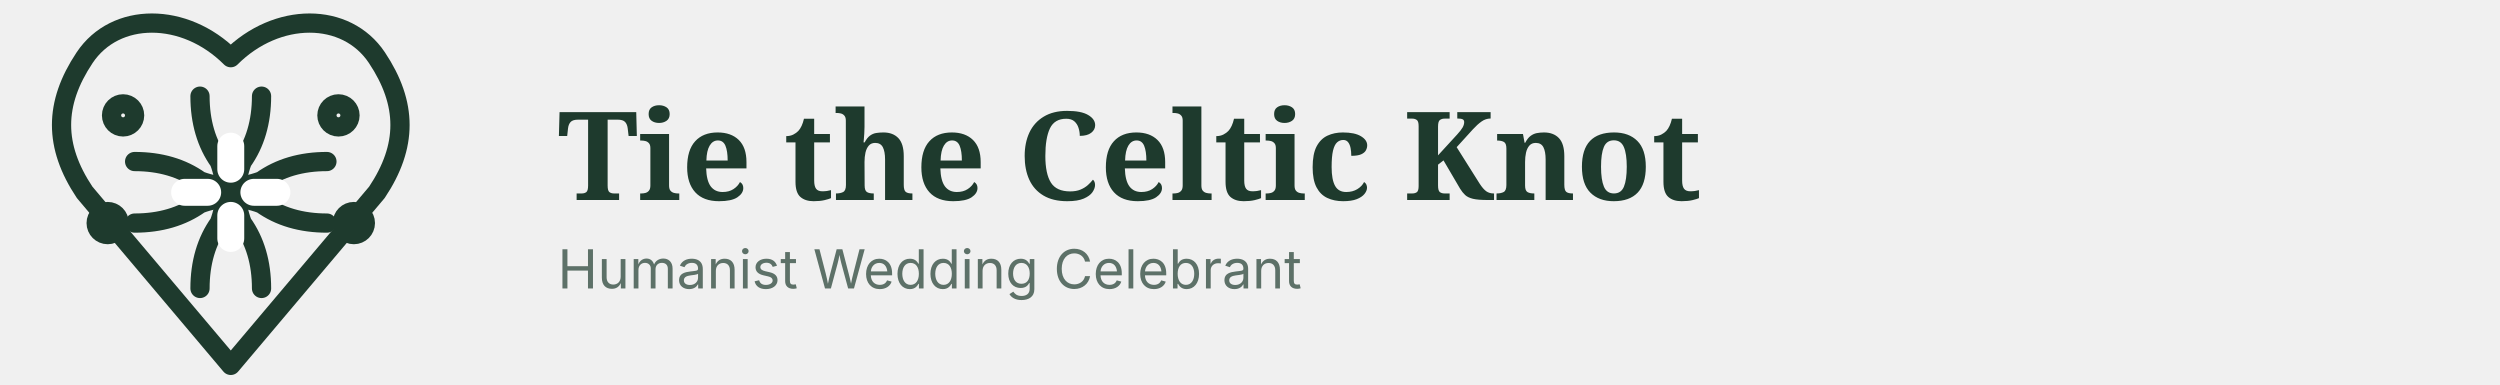
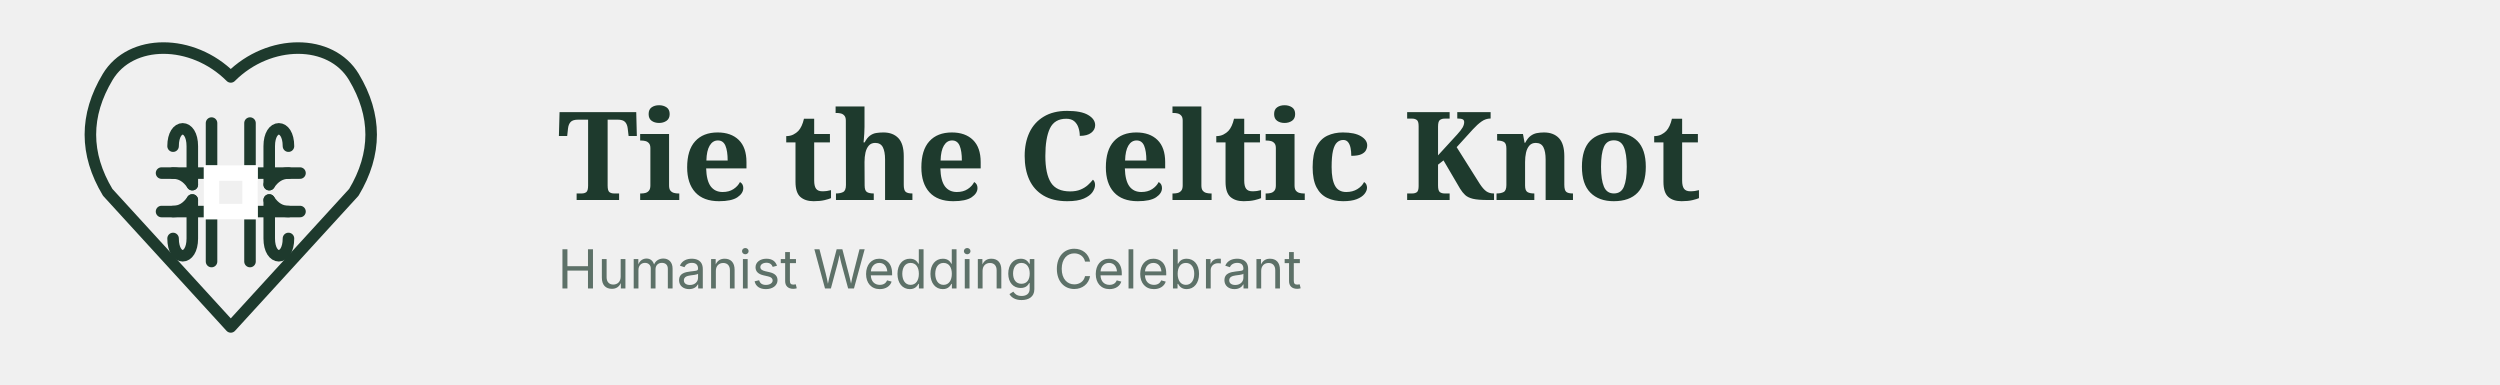
<svg xmlns="http://www.w3.org/2000/svg" width="650" height="100" viewBox="0 0 650 100" fill="none">
  <g transform="translate(60, 50)">
-     <path d="M 0,-35              C -12,-47 -30,-47 -38,-35              C -46,-23 -46,-12 -38,0              L 0,45              L 38,0              C 46,-12 46,-23 38,-35              C 30,-47 12,-47 0,-35 Z" fill="none" stroke="#1e3a2d" stroke-width="5" stroke-linecap="round" stroke-linejoin="round" />
-     <path d="M -25,-8 Q -15,-8 -8,-3 Q 0,0 8,-3 Q 15,-8 25,-8" fill="none" stroke="#1e3a2d" stroke-width="5" stroke-linecap="round" />
-     <path d="M 25,8 Q 15,8 8,3 Q 0,0 -8,3 Q -15,8 -25,8" fill="none" stroke="#1e3a2d" stroke-width="5" stroke-linecap="round" />
-     <path d="M -8,-25 Q -8,-15 -3,-8 Q 0,0 -3,8 Q -8,15 -8,25" fill="none" stroke="#1e3a2d" stroke-width="5" stroke-linecap="round" />
-     <path d="M 8,25 Q 8,15 3,8 Q 0,0 3,-8 Q 8,-15 8,-25" fill="none" stroke="#1e3a2d" stroke-width="5" stroke-linecap="round" />
-     <path d="M -12,0 L -6,0" fill="none" stroke="white" stroke-width="7" stroke-linecap="round" />
-     <path d="M 6,0 L 12,0" fill="none" stroke="white" stroke-width="7" stroke-linecap="round" />
-     <path d="M 0,-12 L 0,-6" fill="none" stroke="white" stroke-width="7" stroke-linecap="round" />
-     <path d="M 0,6 L 0,12" fill="none" stroke="white" stroke-width="7" stroke-linecap="round" />
-     <circle cx="-28" cy="-20" r="3" fill="none" stroke="#1e3a2d" stroke-width="5" />
-     <circle cx="28" cy="-20" r="3" fill="none" stroke="#1e3a2d" stroke-width="5" />
-     <circle cx="-32" cy="8" r="3" fill="none" stroke="#1e3a2d" stroke-width="5" />
-     <circle cx="32" cy="8" r="3" fill="none" stroke="#1e3a2d" stroke-width="5" />
+     <path d="M 0,-30              C -10,-40 -26,-40 -32,-30              C -38,-20 -38,-10 -32,0              L 0,35              L 32,0              C 38,-10 38,-20 32,-30              C 26,-40 10,-40 0,-30 Z" fill="none" stroke="#1e3a2d" stroke-width="3" stroke-linecap="round" stroke-linejoin="round" />
+     <path d="M -15,-12 C -15,-18 -10,-18 -10,-12 L -10,-2" fill="none" stroke="#1e3a2d" stroke-width="3" stroke-linecap="round" />
+     <path d="M 15,-12 C 15,-18 10,-18 10,-12 L 10,-2" fill="none" stroke="#1e3a2d" stroke-width="3" stroke-linecap="round" />
+     <path d="M -15,12 C -15,18 -10,18 -10,12 L -10,2" fill="none" stroke="#1e3a2d" stroke-width="3" stroke-linecap="round" />
+     <path d="M 15,12 C 15,18 10,18 10,12 L 10,2" fill="none" stroke="#1e3a2d" stroke-width="3" stroke-linecap="round" />
+     <path d="M -18,-5 L -2,-5" fill="none" stroke="#1e3a2d" stroke-width="3" stroke-linecap="round" />
+     <path d="M 2,-5 L 18,-5" fill="none" stroke="#1e3a2d" stroke-width="3" stroke-linecap="round" />
+     <path d="M -18,5 L -2,5" fill="none" stroke="#1e3a2d" stroke-width="3" stroke-linecap="round" />
+     <path d="M 2,5 L 18,5" fill="none" stroke="#1e3a2d" stroke-width="3" stroke-linecap="round" />
+     <path d="M -5,-18 L -5,-2" fill="none" stroke="#1e3a2d" stroke-width="3" stroke-linecap="round" />
+     <path d="M -5,2 L -5,18" fill="none" stroke="#1e3a2d" stroke-width="3" stroke-linecap="round" />
+     <path d="M 5,-18 L 5,-2" fill="none" stroke="#1e3a2d" stroke-width="3" stroke-linecap="round" />
+     <path d="M 5,2 L 5,18" fill="none" stroke="#1e3a2d" stroke-width="3" stroke-linecap="round" />
+     <rect x="-7" y="-7" width="14" height="4" fill="white" />
+     <rect x="-7" y="3" width="14" height="4" fill="white" />
+     <rect x="-7" y="-7" width="4" height="14" fill="white" />
+     <rect x="3" y="-7" width="4" height="14" fill="white" />
+     <path d="M -10,-2 Q -12,-5 -15,-5" fill="none" stroke="#1e3a2d" stroke-width="3" stroke-linecap="round" />
+     <path d="M 10,-2 Q 12,-5 15,-5" fill="none" stroke="#1e3a2d" stroke-width="3" stroke-linecap="round" />
+     <path d="M -10,2 Q -12,5 -15,5" fill="none" stroke="#1e3a2d" stroke-width="3" stroke-linecap="round" />
+     <path d="M 10,2 Q 12,5 15,5" fill="none" stroke="#1e3a2d" stroke-width="3" stroke-linecap="round" />
  </g>
  <text x="145" y="52" font-family="Libre Baskerville, serif" font-size="32" font-weight="700" fill="#1e3a2d">
    Tie the Celtic Knot
  </text>
  <text x="145" y="75" font-family="Inter, sans-serif" font-size="14" font-weight="400" fill="#1e3a2d" opacity="0.7">
    Humanist Wedding Celebrant
  </text>
</svg>
